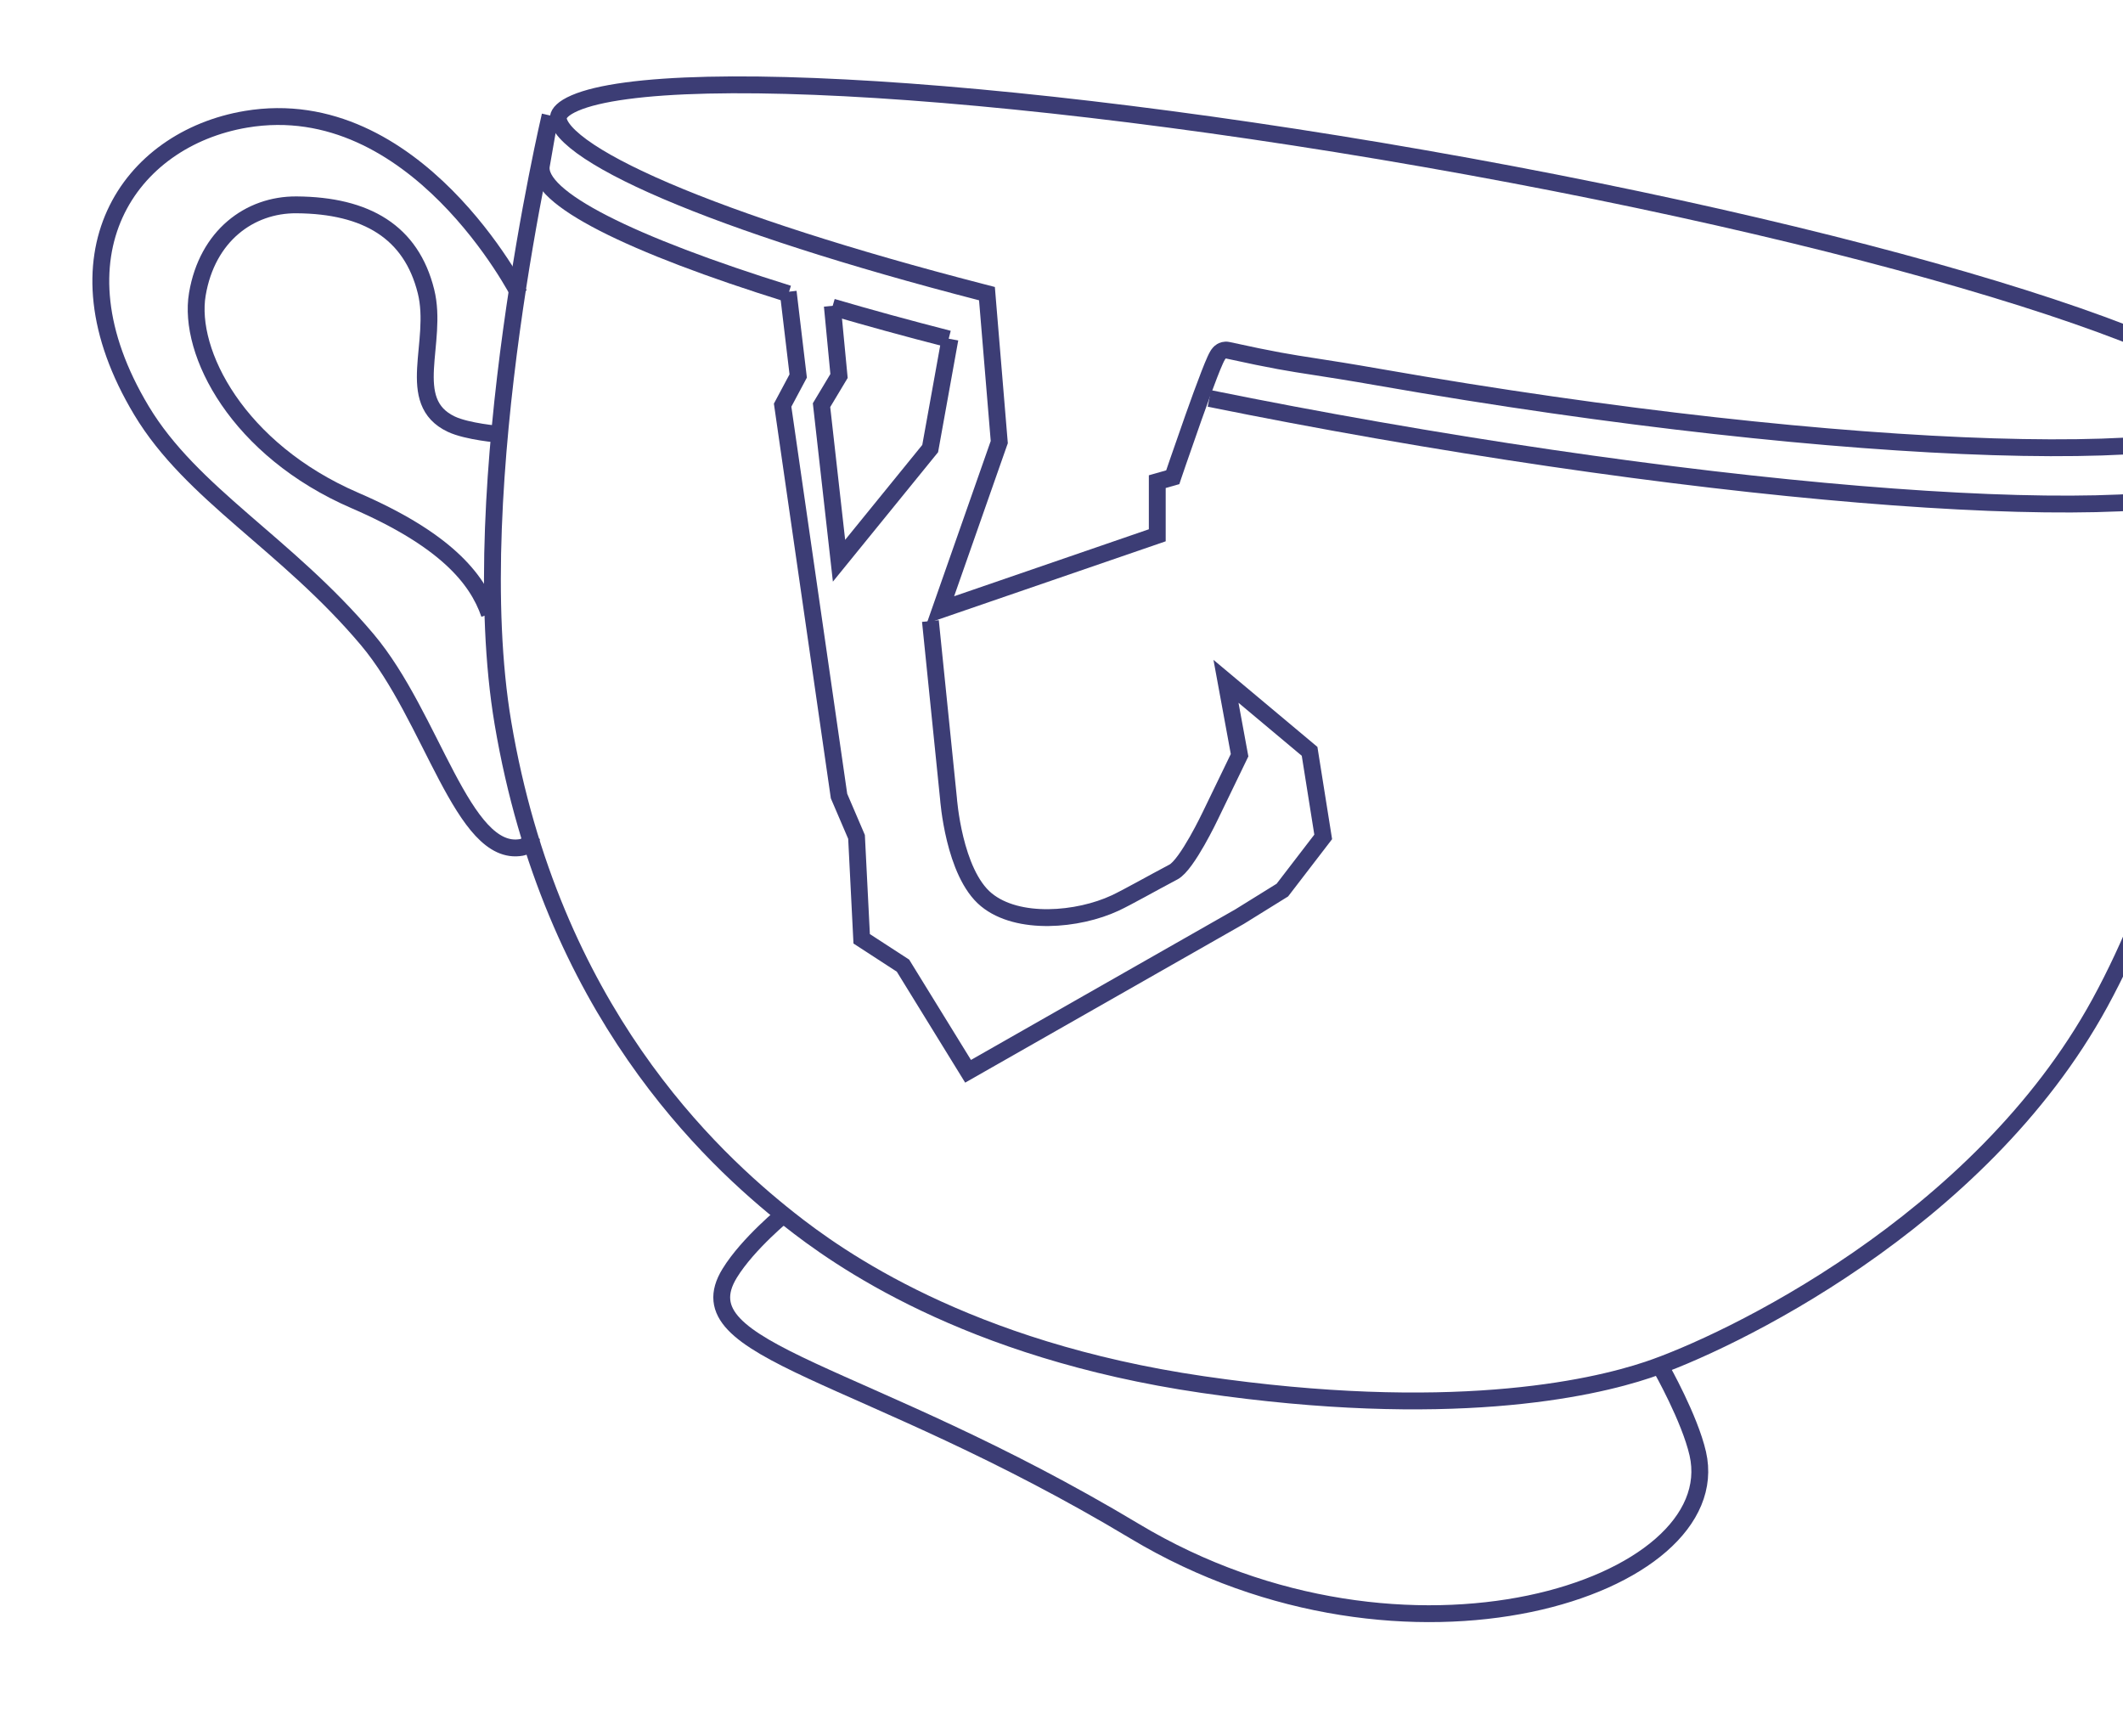
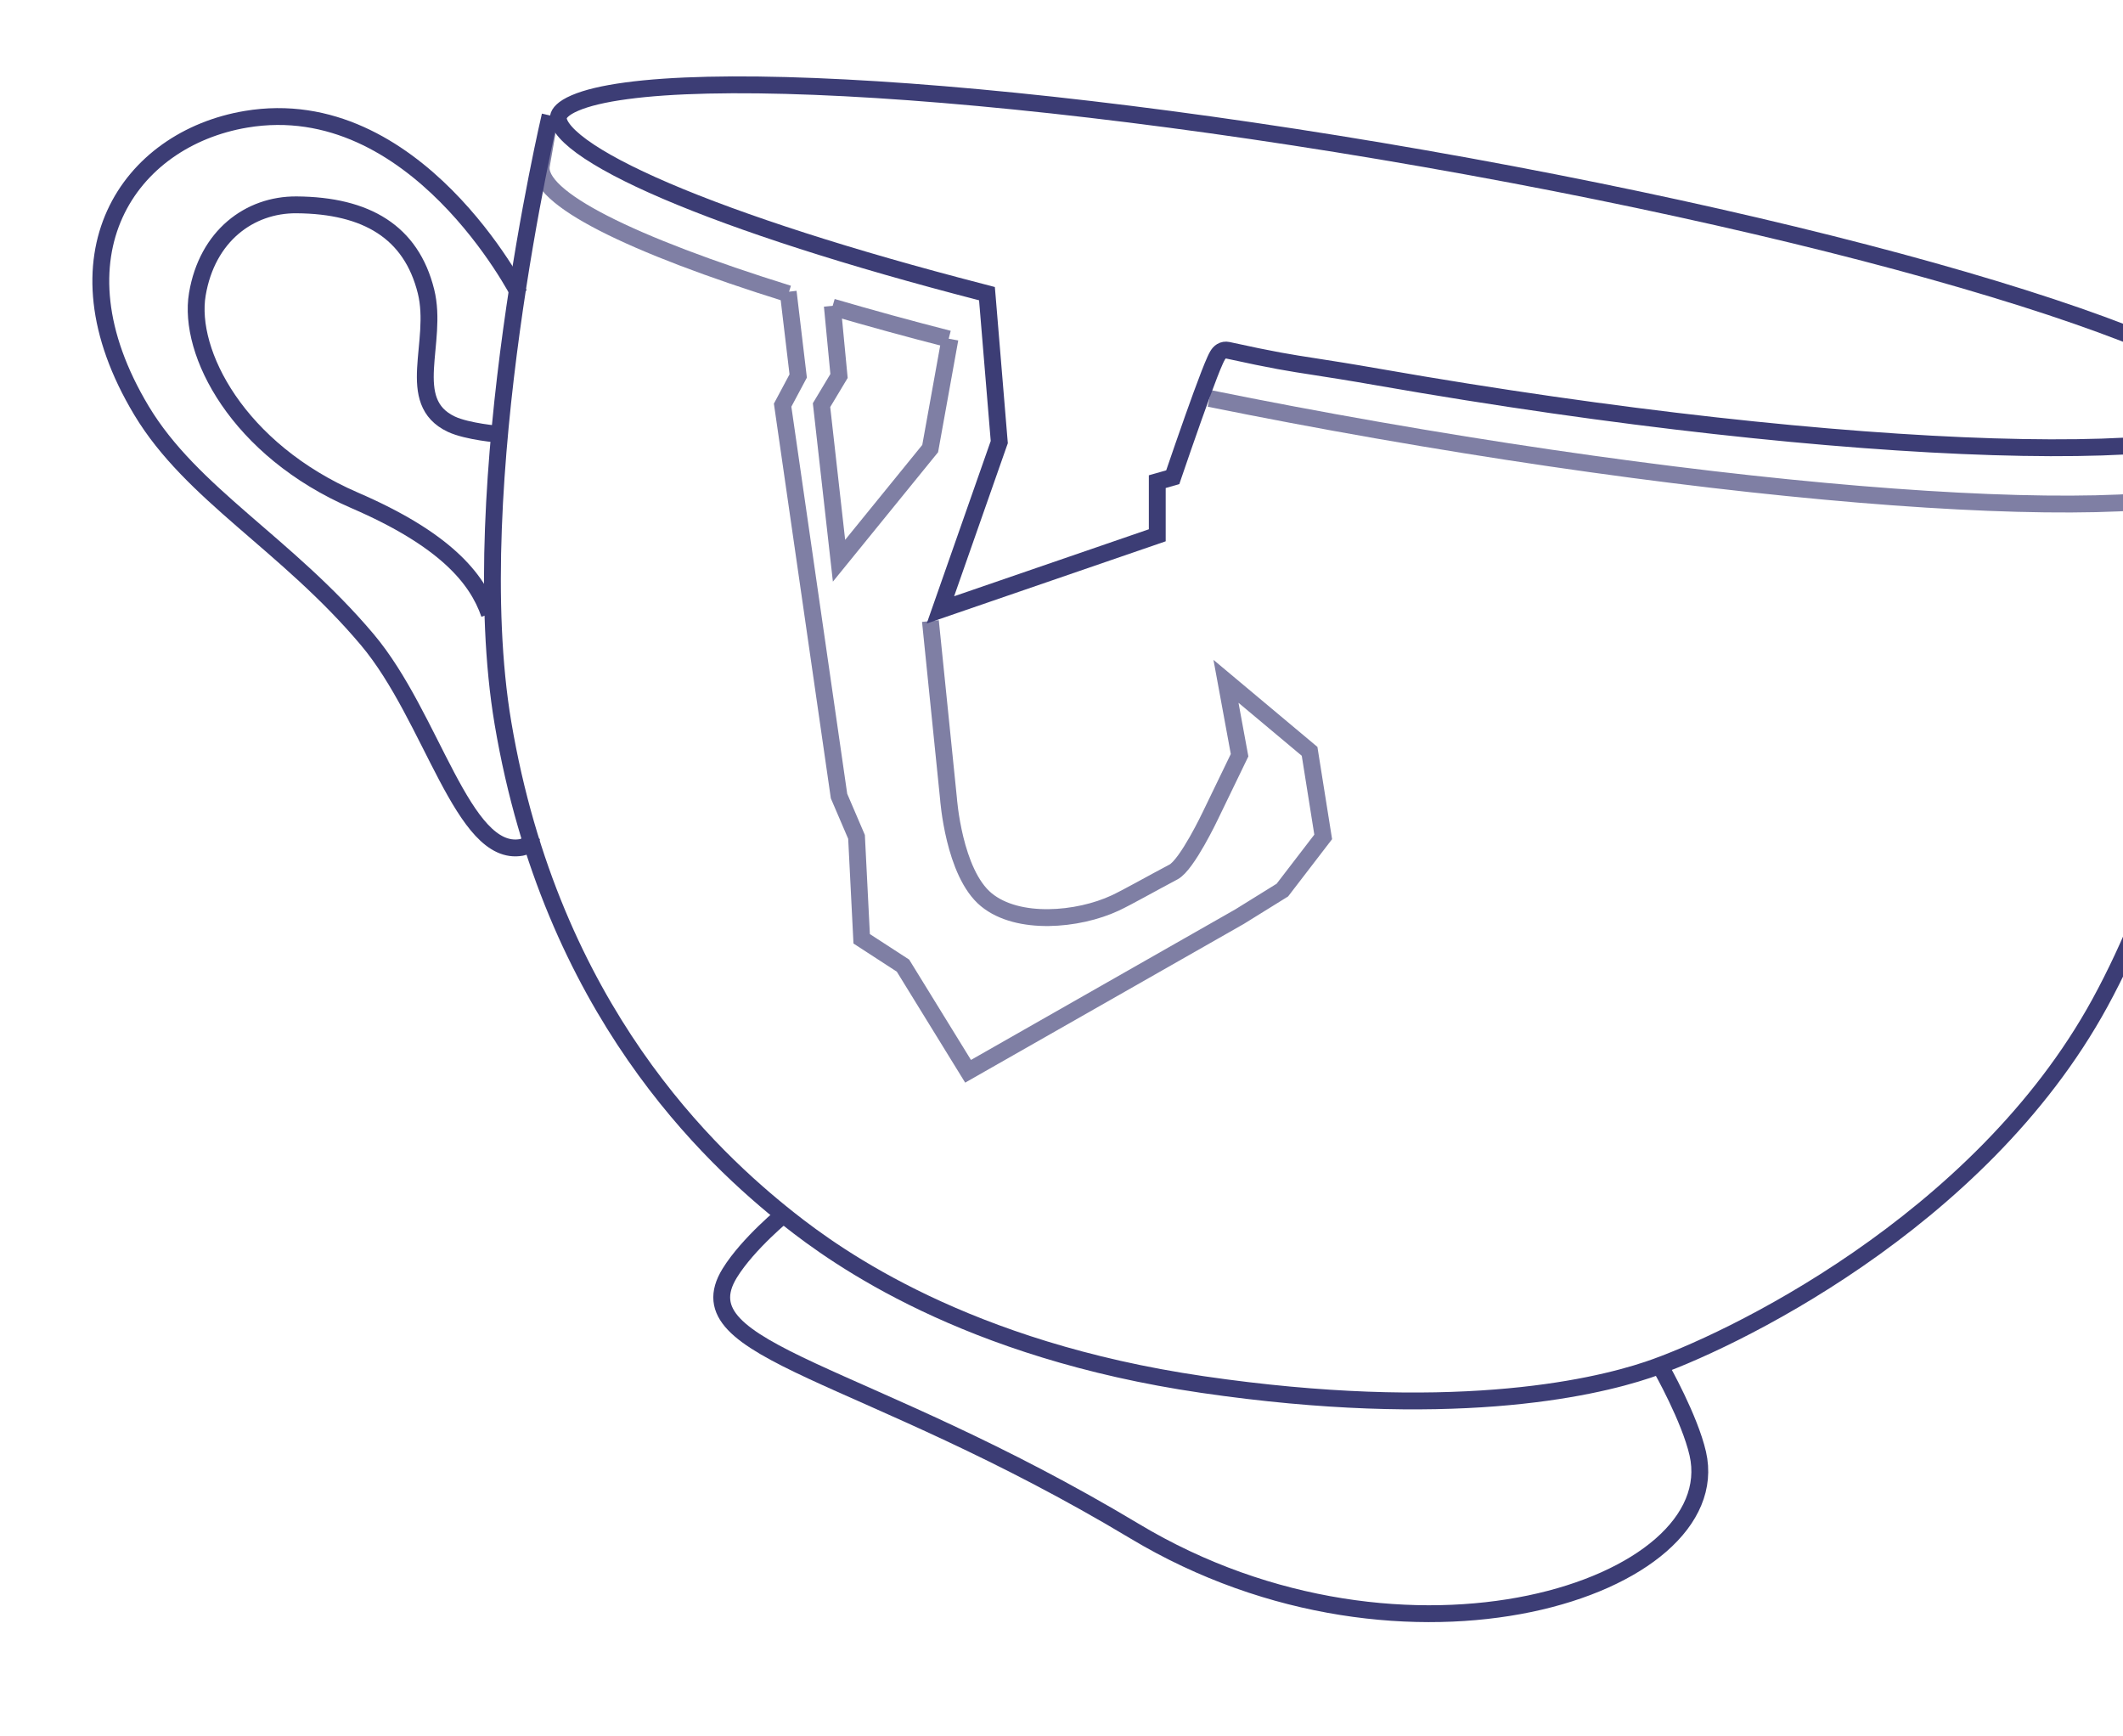
- <svg xmlns="http://www.w3.org/2000/svg" width="126" height="103" viewBox="0 0 126 103" fill="none">
-   <path d="M30.812 17.457C30.812 17.457 24.662 5.386 14.598 7.078C7.657 8.246 2.864 15.141 8.394 24.358C11.378 29.33 16.99 32.254 21.796 37.954C25.662 42.538 27.461 50.898 30.943 50.287C31.425 50.202 31.562 49.663 31.562 49.663M29.635 25.774C29.635 25.774 27.735 25.619 26.786 25.171C23.952 23.833 26.039 20.329 25.282 17.288C24.407 13.772 21.759 12.186 17.598 12.156C14.805 12.136 12.295 14.003 11.713 17.457C11.13 20.912 14.106 26.692 21.061 29.698C26.368 31.991 28.306 34.29 29.045 36.44" stroke="#3C3D75" />
-   <path d="M98.602 81.201C98.602 81.201 100.284 84.166 100.763 86.26C102.582 94.209 83.461 100.536 67.338 90.862C51.214 81.189 40.395 80.287 43.309 75.553C44.401 73.777 46.66 71.95 46.66 71.95" stroke="#3C3D75" />
-   <path d="M134.146 24.458C134.146 24.458 132.049 45.927 124.636 59.505C117.468 72.633 102.421 79.737 97.805 81.284C94.343 82.444 85.918 84.284 71.377 82.162C57.299 80.107 49.681 74.609 46.835 72.358C42.179 68.676 32.728 59.932 29.851 42.913C27.47 28.83 32.649 6.857 32.649 6.857" stroke="#3C3D75" />
-   <mask id="mask0" mask-type="alpha" maskUnits="userSpaceOnUse" x="20" y="6" width="115" height="86">
-     <path d="M79.396 22.186C128.606 30.8 134.073 25.666 134.073 25.666C134.073 25.666 132.049 45.927 124.635 59.505C117.468 72.633 102.421 79.737 97.805 81.284C94.342 82.444 85.918 84.284 71.377 82.162C57.299 80.107 49.681 74.609 46.835 72.358C42.179 68.676 32.728 59.932 29.851 42.913C27.47 28.83 32.649 6.857 32.649 6.857C32.649 6.857 37.8 14.904 79.396 22.186Z" fill="#FF9090" />
+ <svg xmlns="http://www.w3.org/2000/svg" width="126" height="103" fill="none">
+   <path stroke="#3C3D75" d="M30.812 17.457S24.662 5.386 14.598 7.078c-6.941 1.168-11.734 8.063-6.204 17.28 2.984 4.972 8.596 7.896 13.402 13.596 3.866 4.584 5.665 12.944 9.147 12.333.482-.085.62-.624.62-.624m-1.928-23.889s-1.9-.155-2.849-.603c-2.834-1.338-.747-4.842-1.504-7.883-.875-3.516-3.523-5.102-7.684-5.132-2.793-.02-5.303 1.847-5.885 5.301-.583 3.455 2.393 9.235 9.348 12.24 5.307 2.294 7.245 4.593 7.984 6.743" />
+   <path stroke="#3C3D75" d="M98.602 81.2s1.682 2.966 2.161 5.06c1.819 7.95-17.302 14.276-33.425 4.602-16.124-9.673-26.942-10.575-24.03-15.31 1.093-1.775 3.352-3.602 3.352-3.602" />
+   <path stroke="#3C3D75" d="M134.146 24.458s-2.097 21.47-9.51 35.047c-7.168 13.128-22.215 20.232-26.831 21.779-3.462 1.16-11.887 3-26.428.878-14.078-2.055-21.696-7.553-24.542-9.804-4.656-3.682-14.107-12.426-16.984-29.445-2.38-14.083 2.798-36.056 2.798-36.056" />
+   <mask id="a" width="115" height="86" x="20" y="6" maskUnits="userSpaceOnUse">
+     <path fill="#FF9090" d="M79.396 22.186c49.21 8.614 54.677 3.48 54.677 3.48s-2.024 20.261-9.438 33.84c-7.167 13.127-22.214 20.23-26.83 21.778-3.463 1.16-11.887 3-26.428.878-14.078-2.055-21.696-7.553-24.542-9.804-4.656-3.682-14.107-12.426-16.984-29.445C27.47 28.83 32.649 6.857 32.649 6.857s5.15 8.047 46.747 15.329z" />
  </mask>
-   <g mask="url(#mask0)">
-     <path d="M56.913 17.153L57.528 14.108L59.435 11.938L58.536 8.486L56.641 -8.481L55.339 -11.246L56.494 -16.494L58.545 -18.677L62.433 -47.334L63.449 -50.508L63.16 -47.523L64.041 -41.156L62.412 -28.413L61.854 -17.889L60.503 -16.373L59.876 -10.584L63.395 14.108L62.73 16.027L62.73 17.316M55.22 36.853L56.292 47.38C56.292 47.38 56.601 51.799 58.536 53.391C60.41 54.934 63.984 54.613 66.184 53.587C66.912 53.247 68.37 52.418 69.646 51.745C70.454 51.318 71.838 48.394 71.838 48.394L73.569 44.816L72.762 40.431L77.724 44.586L78.532 49.663L76.108 52.82L73.569 54.395L57.455 63.572L53.592 57.303L51.14 55.71L50.835 49.663L49.796 47.239L46.449 24.043L47.373 22.312L46.779 17.316M49.398 18.149L49.796 22.312L48.758 24.043L49.796 33.275L55.206 26.619L56.379 20.114" stroke="#3C3D75" />
-     <path d="M56.301 20.115C53.854 19.486 51.545 18.853 49.398 18.223M71.775 23.644C74.989 24.296 78.321 24.926 81.74 25.524C109.797 30.436 133.076 31.364 133.735 27.599C133.838 27.012 134.352 24.075 134.352 24.075C134.352 24.075 107.812 16.032 84.127 11.886C60.442 7.74 32.669 6.744 32.669 6.744C32.669 6.744 32.234 9.225 32.132 9.812C31.794 11.739 37.441 14.52 46.793 17.435" stroke="#3C3D75" />
+   <g stroke="#3C3D75" mask="url(#a)">
+     <path d="M56.913 17.153l.615-3.045 1.907-2.17-.9-3.452-1.894-16.967-1.302-2.765 1.155-5.248 2.051-2.183 3.888-28.657 1.016-3.174-.29 2.985.882 6.367-1.63 12.743-.557 10.524-1.351 1.516-.627 5.789 3.519 24.692-.665 1.919v1.29m-7.51 19.536l1.072 10.526s.309 4.42 2.244 6.012c1.874 1.543 5.448 1.222 7.648.196.728-.34 2.186-1.169 3.462-1.842.808-.427 2.192-3.351 2.192-3.351l1.731-3.578-.807-4.385 4.962 4.155.808 5.077-2.424 3.157-2.539 1.575-16.114 9.177-3.863-6.27-2.452-1.592-.305-6.047-1.039-2.424-3.347-23.196.924-1.731-.594-4.996m2.619.833l.398 4.163-1.038 1.73 1.038 9.233 5.41-6.656 1.173-6.505" />
+     <path d="M56.301 20.115a212.834 212.834 0 01-6.903-1.892m22.377 5.421c3.214.652 6.546 1.282 9.965 1.88 28.057 4.912 51.336 5.84 51.995 2.075l.617-3.524s-26.54-8.043-50.225-12.189C60.442 7.74 32.669 6.744 32.669 6.744l-.537 3.068c-.338 1.927 5.309 4.708 14.66 7.623" />
  </g>
-   <path d="M58.232 17.336L58.576 17.425L58.605 17.779L59.298 26.13L59.307 26.236L59.271 26.336L55.814 36.191L68.684 31.765L68.684 28.959L68.684 28.582L69.047 28.479L69.603 28.32L69.628 28.245C69.698 28.039 69.799 27.746 69.919 27.394C70.162 26.69 70.487 25.752 70.819 24.815C71.151 23.879 71.492 22.939 71.766 22.236C71.902 21.886 72.024 21.585 72.122 21.371C72.169 21.267 72.218 21.168 72.264 21.092C72.285 21.056 72.319 21.003 72.364 20.954C72.385 20.93 72.428 20.886 72.491 20.848C72.55 20.812 72.689 20.745 72.869 20.785C75.602 21.385 76.525 21.527 78.031 21.759C78.928 21.898 80.033 22.068 81.851 22.387C95.862 24.84 108.796 26.216 118.299 26.511C123.054 26.658 126.931 26.534 129.649 26.144C131.012 25.949 132.053 25.691 132.761 25.383C133.499 25.061 133.725 24.753 133.762 24.548C133.798 24.34 133.692 23.98 133.12 23.443C132.57 22.927 131.693 22.349 130.495 21.724C128.105 20.478 124.546 19.102 120.068 17.684C111.117 14.849 98.573 11.867 84.56 9.414C70.546 6.961 57.735 5.504 48.354 5.13C43.66 4.943 39.845 5.028 37.174 5.388C35.835 5.568 34.814 5.814 34.121 6.113C33.401 6.424 33.179 6.726 33.143 6.934C33.118 7.079 33.155 7.297 33.379 7.611C33.602 7.926 33.98 8.287 34.529 8.689C35.626 9.491 37.314 10.385 39.533 11.335C43.965 13.233 50.416 15.318 58.232 17.336Z" stroke="#3C3D75" />
+   <path stroke="#3C3D75" d="M58.232 17.336l.344.09.03.353.692 8.35.009.107-.036.1-3.457 9.855 12.87-4.426v-3.183l.363-.103.556-.16.025-.074a310.01 310.01 0 011.191-3.43c.332-.936.673-1.876.947-2.58.136-.35.258-.65.356-.864.047-.104.096-.203.142-.28a.88.88 0 01.1-.137.572.572 0 01.127-.106.516.516 0 01.378-.063c2.733.6 3.656.742 5.162.974.897.139 2.002.31 3.82.628 14.011 2.453 26.945 3.83 36.448 4.124 4.755.147 8.632.023 11.35-.367 1.363-.195 2.404-.453 3.112-.761.738-.322.964-.63 1.001-.835.036-.208-.07-.568-.642-1.105-.55-.516-1.427-1.094-2.625-1.719-2.39-1.246-5.949-2.622-10.427-4.04-8.951-2.835-21.495-5.817-35.508-8.27-14.014-2.453-26.825-3.91-36.206-4.284-4.694-.187-8.509-.102-11.18.258-1.339.18-2.36.426-3.053.725-.72.31-.942.613-.978.82-.025.146.012.364.236.678.223.315.6.676 1.15 1.078 1.097.802 2.785 1.696 5.004 2.646 4.432 1.898 10.883 3.983 18.7 6.001z" />
</svg>
